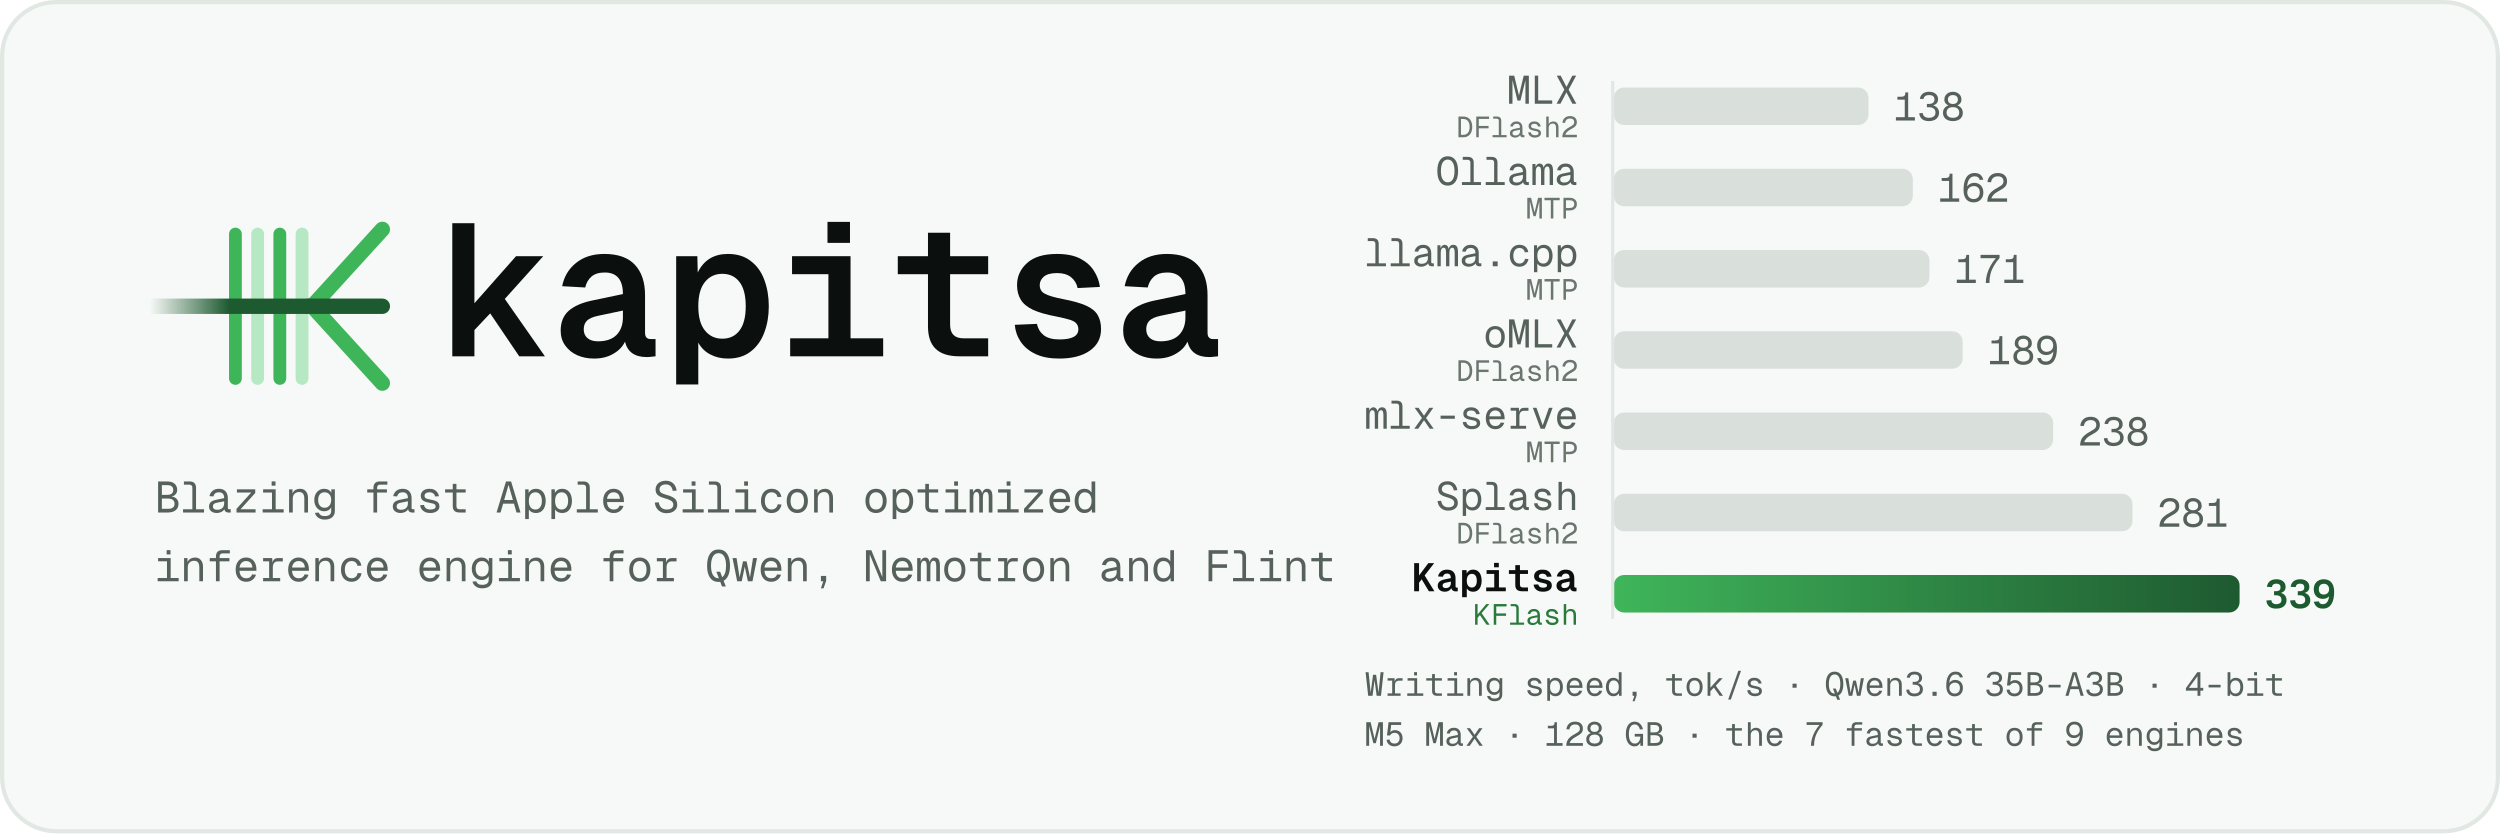
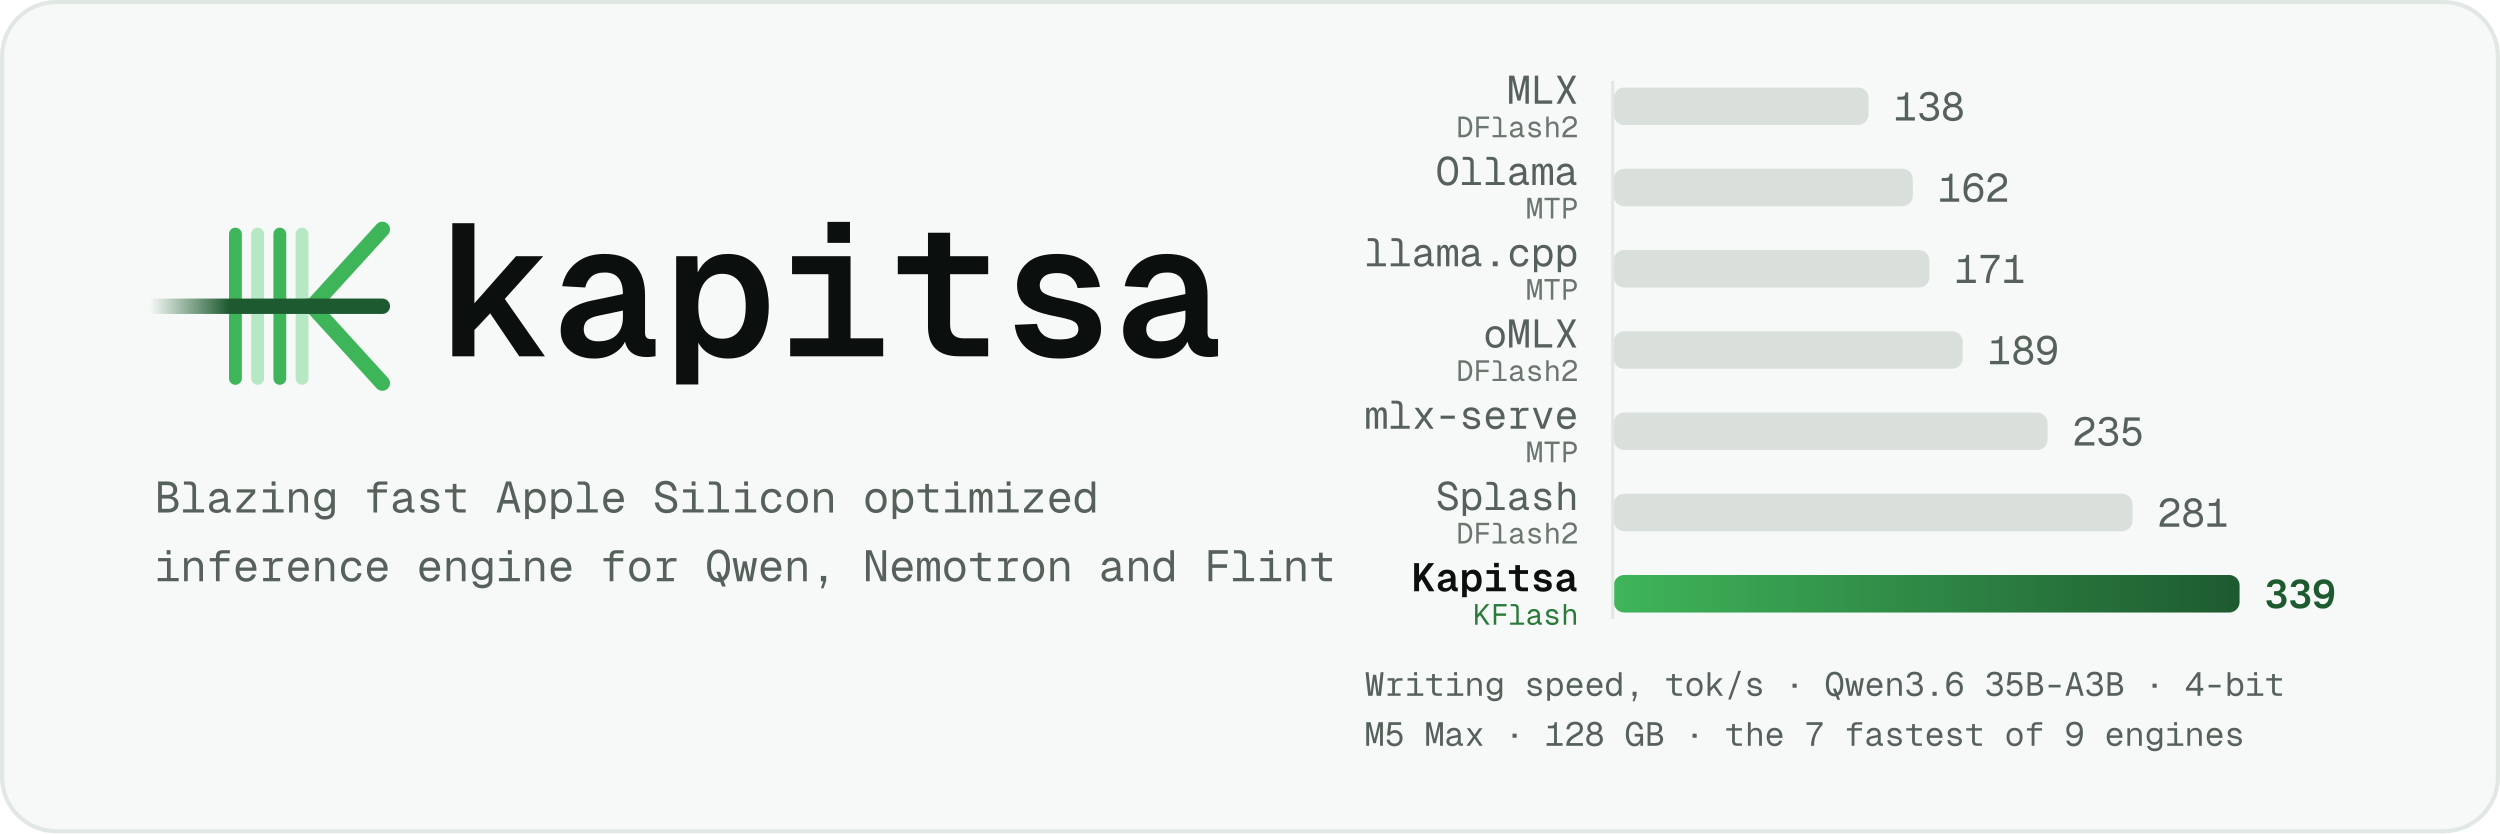
<svg xmlns="http://www.w3.org/2000/svg" width="1200" height="400" viewBox="0 0 1200 400" role="img" aria-labelledby="t d">
  <defs>
    <linearGradient id="hwin" x1="0" x2="46.25" y1="0" y2="0" gradientUnits="userSpaceOnUse">
      <stop offset="0" stop-color="#1E5A30" stop-opacity="0" />
      <stop offset="1" stop-color="#1E5A30" />
    </linearGradient>
    <linearGradient id="hwk" x1="0" x2="1" y1="0" y2="0">
      <stop offset="0" stop-color="#3FB55A" />
      <stop offset="1" stop-color="#1E5A30" />
    </linearGradient>
    <path id="gs0" d="m70 0v710h118v-427l222 251h145l-205-228 214-306h-137l-155 229-84-89v-140z" />
    <path id="gs1" d="m226-12q-50 0-90 18-40 18-64 52-24 33-24 79 0 67 42 105 43 38 123 55l167 35q0 115-97 115-46 0-71-22-25-22-33-58l-123 7q15 77 74 124 59 48 151 48 109 0 163-58 54-58 54-162v-199q0-20 8-27 7-8 22-8h26v-92q-6-1-20-2-13-2-27-2-96 0-116 82-19-40-63-65-43-25-102-25zm21 92q65 0 99 34 34 35 34 94v36l-133-28q-42-9-59-26-17-17-17-46 0-30 20-47 20-17 56-17z" />
    <path id="gs2" d="m64-150v684h113l2-87q48 99 161 99 74 0 122-38 49-37 72-100 24-64 24-141 0-77-24-140-23-63-72-101-48-38-122-38-53 0-94 22-41 21-64 63v-223zm246 244q59 0 92 44 33 43 33 129 0 86-33 129-33 44-92 44-57 0-92-43-36-43-36-130 0-87 36-130 35-43 92-43z" />
    <path id="gs3" d="m72 0v96h204v342h-194v96h312v-438h174v-96zm199 605v112h120v-112z" />
    <path id="gs4" d="m375 0q-86 0-127 40-41 39-41 120v278h-161v96h161v125h118v-125h203v-96h-203v-269q0-73 71-73h132v-96z" />
    <path id="gs5" d="m307-12q-75 0-126 24-51 24-79 65-28 41-32 91l118 5q8-38 37-61 29-22 83-22 101 0 101 54 0 17-9 29-8 12-33 21-25 8-74 18-80 15-126 36-46 22-65 54-20 32-20 78 0 70 54 118 53 48 159 48 76 0 124-25 48-25 73-65 26-40 32-86l-119-6q-7 35-35 58-28 22-74 22-49 0-71-19-22-19-22-45 0-32 27-46 26-15 98-29 79-15 123-35 44-20 61-50 18-30 18-75 0-73-60-115-60-42-163-42z" />
    <path id="gr6" d="m90 0v710h200q117 0 176-52 60-52 60-142 0-58-35-98-35-41-94-52 75-10 117-54 42-45 42-114 0-92-64-145-64-53-177-53zm86 403h118q74 0 108 29 34 29 34 82 0 54-34 83-34 29-108 29h-118zm0-319h140q77 0 114 30 36 30 36 84 0 57-38 89-38 32-112 32h-140z" />
    <path id="gr7" d="m60 0v74h213v494q0 32-18 50-18 18-50 18h-125v74h129q148 0 148-148v-488h183v-74z" />
    <path id="gr8" d="m230-12q-50 0-90 18-40 18-63 50-23 33-23 76 0 68 40 106 41 37 128 54l178 36q0 68-30 101-31 33-88 33-55 0-86-24-31-25-43-71l-89 7q15 75 72 122 56 46 146 46 96 0 149-58 53-57 53-158v-220q0-18 8-25 8-7 24-7h34v-74q-16-2-44-2-42 0-68 17-25 17-34 55l-1 5q-21-39-69-63-47-24-104-24zm8 74q81 0 122 41 40 41 40 107v46l-162-32q-54-10-75-30-21-21-21-54 0-37 26-58 25-20 70-20z" />
    <path id="gr9" d="m82 0v84l336 372h-326v74h418v-84l-336-372h344v-74z" />
    <path id="gra" d="m80 0v74h213v382h-203v74h287v-456h183v-74zm205 613v98h88v-98z" />
    <path id="grb" d="m84 0v530h77l2-95q21 54 67 81 47 26 102 26 61 0 102-27 40-27 61-73 21-45 21-101v-341h-84v317q0 74-29 113-29 38-89 38-61 0-104-38-42-39-42-113v-317z" />
    <path id="grc" d="m297-162q-85 0-145 42-60 42-77 112l88 6q12-37 43-58 30-22 91-22 72 0 111 29 38 29 38 87v86q-19-42-61-67-42-25-94-25-67 0-119 33-53 33-82 91-30 58-30 133 0 76 29 133 29 58 81 91 51 33 117 33 56 0 101-26 44-26 62-70v84h80v-494q0-93-62-146-61-52-171-52zm-2 270q68 0 109 48 41 47 42 129 2 82-40 129-42 48-111 48-70 0-109-48-38-47-38-129 0-82 40-129 39-48 107-48z" />
    <path id="grd" d="m212 0v456h-142v74h142v34q0 71 36 108 37 38 112 38h170v-74h-170q-31 0-48-20-16-19-16-52v-34h224v-74h-224v-456z" />
    <path id="gre" d="m310-12q-69 0-119 24-50 24-79 64-28 41-32 91l88 6q8-49 44-77 35-28 98-28 59 0 92 17 32 17 32 53 0 23-11 38-11 15-41 26-30 10-88 20-77 14-120 34-44 21-62 52-18 31-18 74 0 69 52 114 52 46 149 46 66 0 111-24 44-23 70-62 26-38 34-84l-88-6q-9 42-42 69-32 27-86 27-58 0-86-23-28-23-28-57 0-40 30-57 30-17 102-29 82-13 127-34 45-20 63-50 18-30 18-74 0-47-28-80-27-34-74-52-48-18-108-18z" />
    <path id="grf" d="m378 0q-153 0-153 146v310h-175v74h175v124h84v-124h211v-74h-211v-310q0-72 69-72h142v-74z" />
    <path id="gr10" d="m26 0l216 710h116l216-710h-92l-58 202h-248l-58-202zm274 632l-100-346h200z" />
    <path id="gr11" d="m80-150v680h78l1-85q24 47 67 72 42 25 96 25 79 0 130-39 50-39 74-102 24-63 24-136 0-73-24-136-24-63-74-102-51-39-130-39-52 0-94 22-43 22-64 60v-220zm234 218q69 0 108 52 40 52 40 145 0 93-40 145-39 52-108 52-69 0-110-50-40-49-40-147 0-97 40-147 40-50 110-50z" />
    <path id="gr12" d="m306-12q-75 0-130 34-54 34-84 96-29 63-29 147 0 84 29 146 30 62 84 97 53 34 126 34 69 0 122-32 53-33 83-95 30-62 30-151v-25h-386q5-85 45-128 41-43 110-43 52 0 86 24 33 25 46 65l90-7q-21-71-80-116-58-46-142-46zm-155 325h294q-6 77-45 113-39 36-98 36-61 0-100-38-40-37-51-111z" />
    <path id="gr13" d="m311-16q-75 0-133 31-58 31-93 85-35 55-41 127l90 6q11-79 58-122 46-43 121-43 74 0 113 28 40 29 40 81 0 34-16 59-15 24-58 46-42 21-125 44-74 21-119 46-46 26-66 62-21 37-21 90 0 60 29 106 28 45 81 70 53 26 126 26 73 0 125-30 52-29 82-80 31-51 39-116l-90-6q-9 65-47 106-39 42-111 42-66 0-105-32-39-31-39-82 0-33 15-54 14-22 51-38 37-17 104-36 87-24 139-54 51-30 74-71 22-41 22-100 0-56-31-99-31-44-86-68-55-24-128-24z" />
    <path id="gr14" d="m314-12q-74 0-129 34-55 34-85 96-30 63-30 147 0 84 30 146 30 62 85 97 55 34 129 34 89 0 148-48 58-47 74-136l-88-6q-12 53-48 82-35 28-86 28-73 0-114-52-42-53-42-145 0-92 42-145 41-52 114-52 51 0 88 30 38 30 50 90l88-6q-16-88-76-141-61-53-150-53z" />
    <path id="gr15" d="m300-12q-73 0-128 34-54 34-84 96-30 63-30 147 0 85 30 147 30 62 84 96 55 34 128 34 73 0 128-34 54-34 84-96 30-62 30-147 0-84-30-147-30-62-84-96-55-34-128-34zm0 80q73 0 114 52 40 53 40 145 0 92-40 145-41 52-114 52-73 0-114-52-40-53-40-145 0-92 40-145 41-52 114-52z" />
    <path id="gr16" d="m40 0v530h77l2-78q14 42 41 66 26 24 64 24 79 0 99-99l1-6q13 49 42 77 30 28 72 28 64 0 93-44 29-44 29-146v-352h-84v340q0 71-15 100-15 28-47 28-31 0-52-31-20-31-20-99v-338h-84v340q0 68-14 98-15 30-48 30-31 0-52-31-20-31-20-99v-338z" />
    <path id="gr17" d="m267-12q-70 0-121 34-51 34-78 96-28 62-28 147 0 85 28 147 27 62 78 96 51 34 121 34 56 0 98-26 42-27 61-60v254h84v-710h-76l-3 79q-23-43-66-67-43-24-98-24zm5 80q72 0 113 53 41 53 41 144 0 92-41 145-41 52-115 52-65 0-104-52-38-53-38-145 0-91 38-144 39-53 106-53z" />
    <path id="gr18" d="m90 0v74h138v382h-138v74h208l6-103q25 103 127 103h109v-76h-108q-58 0-89-34-31-35-31-100v-246h168v-74z" />
    <path id="gr19" d="m300-16q-126 0-194 96-68 96-68 274 0 179 68 276 68 96 194 96 126 0 194-96 68-97 68-276 0-131-38-218-37-88-108-125l50-130h-86l-41 106q-19-3-39-3zm0 84q4 0 8 0l-58 150h86l48-125q88 63 88 261 0 140-44 214-45 74-128 74-82 0-127-74-45-74-45-214 0-139 45-212 45-74 127-74z" />
    <path id="gr1a" d="m125 0l-105 530h92l69-442 78 368h82l78-368 69 442h92l-104-530h-106l-70 334-70-334z" />
    <path id="gr1b" d="m240-162l54 162h-54v122h120v-112l-60-172z" />
    <path id="gr1c" d="m70 0v710h122l252-613v613h86v-710h-122l-252 613v-613z" />
    <path id="gr1d" d="m100 0v710h440v-82h-354v-240h336v-82h-336v-306z" />
    <path id="gr1e" d="m262 80l-126 517v-597h-86v710h130l120-501 120 501h130v-710h-86v597l-126-517z" />
    <path id="gr1f" d="m100 0v710h86v-626h354v-84z" />
    <path id="gr20" d="m50 0l196 357-192 353h100l147-285 147 285h98l-192-354 196-356h-100l-151 289-151-289z" />
    <path id="gr21" d="m90 0v710h168q92 0 160-42 69-41 106-120 38-80 38-194 0-114-38-193-37-79-106-120-68-41-160-41zm86 84h77q104 0 161 68 58 67 58 202 0 135-58 204-57 68-161 68h-77z" />
    <path id="gr22" d="m100 0v710h84v-263q21 49 63 72 42 23 96 23 86 0 131-56 46-56 46-145v-341h-84v317q0 151-111 151-64 0-103-39-38-39-38-113v-316z" />
    <path id="gr23" d="m50 0q0 75 24 136 23 60 82 115 60 55 166 111 49 26 79 48 30 22 44 47 14 25 14 61 0 55-35 90-36 34-107 34-75 0-119-39-43-39-54-111l-90 6q12 104 80 166 68 62 183 62 110 0 171-57 61-57 61-149 0-54-18-94-18-39-61-73-42-34-116-73-96-51-146-103-49-52-52-93h394v-84z" />
    <path id="gr24" d="m60 0v84h224v442h-186v74h96q57 0 82 25 24 25 24 85h70v-626h170v-84z" />
    <path id="gr25" d="m294-16q-115 0-177 56-62 55-67 143l89 6q6-65 49-93 42-28 106-28 43 0 81 12 38 13 61 42 24 28 24 76 0 71-46 104-46 33-115 33h-56v84h56q37 0 68 11 31 11 49 36 19 24 19 64 0 55-35 84-35 28-101 28-67 0-101-27-35-27-42-74l-90 6q10 80 70 129 60 50 163 50 104 0 165-52 61-51 61-140 0-114-123-152 69-19 108-68 40-48 40-116 0-68-33-116-33-48-91-73-58-25-132-25z" />
    <path id="gr26" d="m300-16q-70 0-127 24-57 24-90 71-33 47-33 116 0 69 37 117 37 48 100 70-47 19-75 56-28 36-28 93 0 56 28 100 28 44 76 69 49 26 112 26 63 0 112-26 49-25 76-69 28-44 28-100 0-57-28-93-28-37-75-56 63-22 100-70 37-48 37-117 0-69-33-116-33-47-89-71-57-24-128-24zm0 433q57 0 92 29 34 28 34 85 0 51-34 81-33 30-92 30-58 0-92-30-34-30-34-81 0-57 34-85 35-29 92-29zm0-349q70 0 115 32 45 33 45 100 0 62-40 100-40 37-120 37-79 0-120-37-40-38-40-100 0-67 45-100 45-32 115-32z" />
    <path id="gr27" d="m300-16q-126 0-194 96-68 96-68 274 0 179 68 276 68 96 194 96 126 0 194-96 68-97 68-276 0-178-68-274-68-96-194-96zm0 84q83 0 128 74 44 73 44 212 0 140-44 214-45 74-128 74-82 0-127-74-45-74-45-214 0-139 45-212 45-74 127-74z" />
    <path id="gr28" d="m257 0v626h-217v84h520v-84h-217v-626z" />
    <path id="gr29" d="m90 0v710h216q111 0 178-58 66-57 66-159 0-102-66-159-67-58-178-58h-130v-276zm86 360h120q84 0 124 34 40 35 40 99 0 65-40 99-40 34-124 34h-120z" />
    <path id="gr2a" d="m302-16q-120 0-186 82-66 82-66 234 0 88 14 165 15 77 48 135 32 59 86 92 53 34 132 34 95 0 147-46 52-47 73-122l-90-8q-12 42-42 67-29 25-88 25-80 0-129-62-49-62-60-186l-1-7q26 39 72 65 45 26 106 26 70 0 122-30 52-30 81-84 29-55 29-128 0-78-32-134-31-57-86-88-56-30-130-30zm2 84q70 0 113 44 43 45 43 124 0 74-40 117-41 43-108 43-48 0-86-20-38-19-60-55-22-36-22-85 0-73 44-120 43-48 116-48z" />
    <path id="gr2b" d="m238 0v122h124v-122z" />
    <path id="gr2c" d="m192 0q0 110 30 220 31 109 88 212 57 103 136 194h-386v84h480v-78q-89-102-146-202-57-99-84-204-26-106-26-226z" />
    <path id="gr2d" d="m298 726q120 0 186-82 66-82 66-234 0-88-14-165-15-77-48-135-32-59-86-92-53-34-132-34-94 0-146 46-53 47-74 122l90 8q12-42 42-67 30-25 88-25 80 0 129 62 49 62 60 186l1 7q-26-39-72-65-45-26-106-26-70 0-122 30-52 30-81 84-29 55-29 128 0 78 32 134 31 57 87 88 56 30 129 30zm-2-84q-70 0-113-44-43-44-43-124 0-73 40-116 41-44 108-44 48 0 86 20 38 19 60 55 22 36 22 85 0 74-43 121-43 47-117 47z" />
    <path id="gr2e" d="m54 0l195 272-185 258h98l139-200 136 200h100l-184-260 193-270h-98l-147 214-147-214z" />
    <path id="gr2f" d="m120 252v79h360v-79z" />
    <path id="gr30" d="m247 0l-197 530h92l158-444 158 444h92l-197-530z" />
-     <path id="gs31" d="m52 0v710h124v-312l234 312h148l-241-311 247-399h-140l-182 302-66-86v-216z" />
-     <path id="gr32" d="m60 0v710h86v-356l298 356h106l-267-312 277-398h-106l-228 331-80-93v-238z" />
-     <path id="gs33" d="m295-16q-120 0-182 57-62 57-67 150l125 7q6-56 41-79 34-23 84-23 54 0 92 26 38 25 38 84 0 58-36 86-36 29-96 29h-55v103h55q46 0 78 22 31 22 31 73 0 48-27 72-28 24-78 24-54 0-81-23-27-24-32-64l-126 7q10 87 71 139 61 52 169 52 107 0 169-52 63-51 63-142 0-114-118-151 67-19 104-67 37-47 37-114 0-68-32-116-33-49-91-74-58-26-136-26z" />
-     <path id="gs34" d="m298 726q126 0 193-84 67-83 67-236 0-89-16-166-15-76-49-134-34-57-89-90-54-32-132-32-68 0-114 22-46 23-74 62-27 40-40 90l126 10q9-32 32-52 23-20 70-20 63 0 104 48 41 47 53 151-26-28-65-46-39-18-91-18-70 0-122 30-52 30-81 84-28 54-28 126 0 78 32 135 32 58 90 89 57 31 134 31zm1-114q-60 0-95-36-34-35-34-102 0-61 32-98 32-36 91-36 61 0 99 36 38 37 38 99 0 58-35 97-35 40-96 40z" />
-     <path id="gr35" d="m108 0l-78 710h90l62-617 72 537h92l72-537 62 617h90l-78-710h-130l-62 469-62-469z" />
-     <path id="gr36" d="m90 0v710h84v-465l258 285h112l-209-225 219-305h-102l-174 248-104-110v-138z" />
-     <path id="gr37" d="m108-110l304 860h80l-304-860z" />
-     <path id="gr38" d="m238 243v122h124v-122z" />
-     <path id="gr39" d="m298-16q-69 0-120 25-52 25-82 70-31 45-36 104l90 6q8-60 48-91 39-30 100-30 69 0 110 42 42 43 42 118 0 75-40 118-39 44-110 44-42 0-80-20-39-21-56-59h-92l47 399h378v-84h-299l-26-214q26 30 64 45 38 15 76 15 68 0 120-32 51-31 80-86 28-55 28-126 0-71-31-126-31-56-85-87-55-31-126-31z" />
+     <path id="gr31" d="m298-16q-69 0-120 25-52 25-82 70-31 45-36 104l90 6q8-60 48-91 39-30 100-30 69 0 110 42 42 43 42 118 0 75-40 118-39 44-110 44-42 0-80-20-39-21-56-59h-92l47 399h378v-84h-299l-26-214q26 30 64 45 38 15 76 15 68 0 120-32 51-31 80-86 28-55 28-126 0-71-31-126-31-56-85-87-55-31-126-31z" />
+     <path id="gs32" d="m52 0v710h124v-312l234 312h148l-241-311 247-399h-140l-182 302-66-86v-216z" />
+     <path id="gr33" d="m60 0v710h86v-356l298 356h106l-267-312 277-398h-106l-228 331-80-93v-238z" />
+     <path id="gs34" d="m295-16q-120 0-182 57-62 57-67 150l125 7q6-56 41-79 34-23 84-23 54 0 92 26 38 25 38 84 0 58-36 86-36 29-96 29h-55v103h55q46 0 78 22 31 22 31 73 0 48-27 72-28 24-78 24-54 0-81-23-27-24-32-64l-126 7q10 87 71 139 61 52 169 52 107 0 169-52 63-51 63-142 0-114-118-151 67-19 104-67 37-47 37-114 0-68-32-116-33-49-91-74-58-26-136-26z" />
+     <path id="gs35" d="m298 726q126 0 193-84 67-83 67-236 0-89-16-166-15-76-49-134-34-57-89-90-54-32-132-32-68 0-114 22-46 23-74 62-27 40-40 90l126 10q9-32 32-52 23-20 70-20 63 0 104 48 41 47 53 151-26-28-65-46-39-18-91-18-70 0-122 30-52 30-81 84-28 54-28 126 0 78 32 135 32 58 90 89 57 31 134 31zm1-114q-60 0-95-36-34-35-34-102 0-61 32-98 32-36 91-36 61 0 99 36 38 37 38 99 0 58-35 97-35 40-96 40z" />
+     <path id="gr36" d="m108 0l-78 710h90l62-617 72 537h92l72-537 62 617h90l-78-710h-130l-62 469-62-469z" />
+     <path id="gr37" d="m90 0v710h84v-465l258 285h112l-209-225 219-305h-102l-174 248-104-110v-138z" />
+     <path id="gr38" d="m108-110l304 860h80l-304-860z" />
+     <path id="gr39" d="m238 243v122h124v-122z" />
    <path id="gr3a" d="m388 0v154h-348v78l342 478h92v-472h86v-84h-86v-154zm-260 238h260v352z" />
    <path id="gr3b" d="m333-12q-55 0-98 24-43 24-66 67l-3-79h-76v710h84v-254q19 33 61 60 42 26 98 26 70 0 121-34 51-34 78-96 28-62 28-147 0-85-28-147-27-62-78-96-51-34-121-34zm-5 80q67 0 106 53 38 53 38 144 0 92-38 145-39 52-104 52-73 0-114-52-42-53-42-145 0-91 41-144 41-53 113-53z" />
    <path id="gr3c" d="m298-16q-75 0-134 42-58 41-92 124-34 82-34 204 0 115 32 198 31 83 90 128 59 46 142 46 65 0 116-29 50-29 84-81 34-51 49-118l-90-6q-17 66-57 108-39 42-102 42-83 0-128-75-46-75-46-213 0-137 46-212 47-74 132-74 76 0 120 58 45 59 48 151h-170v82h250v-359h-80l-2 98q-25-52-66-83-42-31-108-31z" />
  </defs>
  <rect x="1" y="1" width="1198" height="398" rx="26" fill="#F6F9F7" stroke="#E1E8E3" stroke-width="2" />
  <g transform="translate(72 106) scale(0.82)" fill="none">
    <path d="M0 50H46.75" stroke="url(#hwin)" stroke-width="9" />
    <rect x="46.25" y="4" width="7.5" height="92" rx="3.75" fill="#3FB55A" />
    <rect x="59.25" y="4" width="7.5" height="92" rx="3.75" fill="#B6E8C3" />
    <rect x="72.25" y="4" width="7.5" height="92" rx="3.75" fill="#3FB55A" />
    <rect x="85.25" y="4" width="7.5" height="92" rx="3.75" fill="#B6E8C3" />
    <path d="M46.25 50H95" stroke="#1E5A30" stroke-width="9" />
    <path d="M95 50L136 5M95 50L136 95" stroke="#3FB55A" stroke-width="9" stroke-linecap="round" />
    <path d="M93 50H136" stroke="#1E5A30" stroke-width="9" stroke-linecap="round" />
  </g>
  <g transform="translate(210.8 171.03) scale(0.09 -0.09)" fill="#0B0F0D">
    <use href="#gs0" />
    <use href="#gs1" x="600" />
    <use href="#gs2" x="1200" />
    <use href="#gs3" x="1800" />
    <use href="#gs4" x="2400" />
    <use href="#gs5" x="3000" />
    <use href="#gs1" x="3600" />
  </g>
  <g transform="translate(74 246) scale(0.021 -0.021)" fill="#56615B">
    <use href="#gr6" />
    <use href="#gr7" x="600" />
    <use href="#gr8" x="1200" />
    <use href="#gr9" x="1800" />
    <use href="#gra" x="2400" />
    <use href="#grb" x="3000" />
    <use href="#grc" x="3600" />
    <use href="#grd" x="4800" />
    <use href="#gr8" x="5400" />
    <use href="#gre" x="6000" />
    <use href="#grf" x="6600" />
    <use href="#gr10" x="7800" />
    <use href="#gr11" x="8400" />
    <use href="#gr11" x="9000" />
    <use href="#gr7" x="9600" />
    <use href="#gr12" x="10200" />
    <use href="#gr13" x="11400" />
    <use href="#gra" x="12000" />
    <use href="#gr7" x="12600" />
    <use href="#gra" x="13200" />
    <use href="#gr14" x="13800" />
    <use href="#gr15" x="14400" />
    <use href="#grb" x="15000" />
    <use href="#gr15" x="16200" />
    <use href="#gr11" x="16800" />
    <use href="#grf" x="17400" />
    <use href="#gra" x="18000" />
    <use href="#gr16" x="18600" />
    <use href="#gra" x="19200" />
    <use href="#gr9" x="19800" />
    <use href="#gr12" x="20400" />
    <use href="#gr17" x="21000" />
  </g>
  <g transform="translate(74 279) scale(0.021 -0.021)" fill="#56615B">
    <use href="#gra" />
    <use href="#grb" x="600" />
    <use href="#grd" x="1200" />
    <use href="#gr12" x="1800" />
    <use href="#gr18" x="2400" />
    <use href="#gr12" x="3000" />
    <use href="#grb" x="3600" />
    <use href="#gr14" x="4200" />
    <use href="#gr12" x="4800" />
    <use href="#gr12" x="6000" />
    <use href="#grb" x="6600" />
    <use href="#grc" x="7200" />
    <use href="#gra" x="7800" />
    <use href="#grb" x="8400" />
    <use href="#gr12" x="9000" />
    <use href="#grd" x="10200" />
    <use href="#gr15" x="10800" />
    <use href="#gr18" x="11400" />
    <use href="#gr19" x="12600" />
    <use href="#gr1a" x="13200" />
    <use href="#gr12" x="13800" />
    <use href="#grb" x="14400" />
    <use href="#gr1b" x="15000" />
    <use href="#gr1c" x="16200" />
    <use href="#gr12" x="16800" />
    <use href="#gr16" x="17400" />
    <use href="#gr15" x="18000" />
    <use href="#grf" x="18600" />
    <use href="#gr18" x="19200" />
    <use href="#gr15" x="19800" />
    <use href="#grb" x="20400" />
    <use href="#gr8" x="21600" />
    <use href="#grb" x="22200" />
    <use href="#gr17" x="22800" />
    <use href="#gr1d" x="24000" />
    <use href="#gr7" x="24600" />
    <use href="#gra" x="25200" />
    <use href="#grb" x="25800" />
    <use href="#grf" x="26400" />
  </g>
  <rect x="774.6" y="42" width="122.29" height="18" rx="5" fill="#D9E0DB" />
  <g transform="translate(723.4 49.8) scale(0.019 -0.019)" fill="#56615B">
    <use href="#gr1e" />
    <use href="#gr1f" x="600" />
    <use href="#gr20" x="1200" />
  </g>
  <g transform="translate(698.8 65.88) scale(0.014 -0.014)" fill="#6B766F">
    <use href="#gr21" />
    <use href="#gr1d" x="600" />
    <use href="#gr7" x="1200" />
    <use href="#gr8" x="1800" />
    <use href="#gre" x="2400" />
    <use href="#gr22" x="3000" />
    <use href="#gr23" x="3600" />
  </g>
  <g transform="translate(908.89 57.84) scale(0.019 -0.019)" fill="#56615B">
    <use href="#gr24" />
    <use href="#gr25" x="600" />
    <use href="#gr26" x="1200" />
  </g>
  <rect x="774.6" y="81" width="143.55" height="18" rx="5" fill="#D9E0DB" />
  <g transform="translate(689.2 88.8) scale(0.019 -0.019)" fill="#56615B">
    <use href="#gr27" />
    <use href="#gr7" x="600" />
    <use href="#gr7" x="1200" />
    <use href="#gr8" x="1800" />
    <use href="#gr16" x="2400" />
    <use href="#gr8" x="3000" />
  </g>
  <g transform="translate(732.4 104.88) scale(0.014 -0.014)" fill="#6B766F">
    <use href="#gr1e" />
    <use href="#gr28" x="600" />
    <use href="#gr29" x="1200" />
  </g>
  <g transform="translate(930.15 96.84) scale(0.019 -0.019)" fill="#56615B">
    <use href="#gr24" />
    <use href="#gr2a" x="600" />
    <use href="#gr23" x="1200" />
  </g>
  <rect x="774.6" y="120" width="151.53" height="18" rx="5" fill="#D9E0DB" />
  <g transform="translate(655 127.8) scale(0.019 -0.019)" fill="#56615B">
    <use href="#gr7" />
    <use href="#gr7" x="600" />
    <use href="#gr8" x="1200" />
    <use href="#gr16" x="1800" />
    <use href="#gr8" x="2400" />
    <use href="#gr2b" x="3000" />
    <use href="#gr14" x="3600" />
    <use href="#gr11" x="4200" />
    <use href="#gr11" x="4800" />
  </g>
  <g transform="translate(732.4 143.88) scale(0.014 -0.014)" fill="#6B766F">
    <use href="#gr1e" />
    <use href="#gr28" x="600" />
    <use href="#gr29" x="1200" />
  </g>
  <g transform="translate(938.13 135.84) scale(0.019 -0.019)" fill="#56615B">
    <use href="#gr24" />
    <use href="#gr2c" x="600" />
    <use href="#gr24" x="1200" />
  </g>
  <rect x="774.6" y="159" width="167.48" height="18" rx="5" fill="#D9E0DB" />
  <g transform="translate(712 166.8) scale(0.019 -0.019)" fill="#56615B">
    <use href="#gr15" />
    <use href="#gr1e" x="600" />
    <use href="#gr1f" x="1200" />
    <use href="#gr20" x="1800" />
  </g>
  <g transform="translate(698.8 182.88) scale(0.014 -0.014)" fill="#6B766F">
    <use href="#gr21" />
    <use href="#gr1d" x="600" />
    <use href="#gr7" x="1200" />
    <use href="#gr8" x="1800" />
    <use href="#gre" x="2400" />
    <use href="#gr22" x="3000" />
    <use href="#gr23" x="3600" />
  </g>
  <g transform="translate(954.08 174.84) scale(0.019 -0.019)" fill="#56615B">
    <use href="#gr24" />
    <use href="#gr26" x="600" />
    <use href="#gr2d" x="1200" />
  </g>
-   <rect x="774.6" y="198" width="210.9" height="18" rx="5" fill="#D9E0DB" />
+   <rect x="774.6" y="198" width="208.24" height="18" rx="5" fill="#D9E0DB" />
  <g transform="translate(655 205.8) scale(0.019 -0.019)" fill="#56615B">
    <use href="#gr16" />
    <use href="#gr7" x="600" />
    <use href="#gr2e" x="1200" />
    <use href="#gr2f" x="1800" />
    <use href="#gre" x="2400" />
    <use href="#gr12" x="3000" />
    <use href="#gr18" x="3600" />
    <use href="#gr30" x="4200" />
    <use href="#gr12" x="4800" />
  </g>
  <g transform="translate(732.4 221.88) scale(0.014 -0.014)" fill="#6B766F">
    <use href="#gr1e" />
    <use href="#gr28" x="600" />
    <use href="#gr29" x="1200" />
  </g>
-   <g transform="translate(997.5 213.84) scale(0.019 -0.019)" fill="#56615B">
+   <g transform="translate(994.84 213.84) scale(0.019 -0.019)" fill="#56615B">
    <use href="#gr23" />
    <use href="#gr25" x="600" />
-     <use href="#gr26" x="1200" />
+     <use href="#gr31" x="1200" />
  </g>
  <rect x="774.6" y="237" width="249" height="18" rx="5" fill="#D9E0DB" />
  <g transform="translate(689.2 244.8) scale(0.019 -0.019)" fill="#56615B">
    <use href="#gr13" />
    <use href="#gr11" x="600" />
    <use href="#gr7" x="1200" />
    <use href="#gr8" x="1800" />
    <use href="#gre" x="2400" />
    <use href="#gr22" x="3000" />
  </g>
  <g transform="translate(698.8 260.88) scale(0.014 -0.014)" fill="#6B766F">
    <use href="#gr21" />
    <use href="#gr1d" x="600" />
    <use href="#gr7" x="1200" />
    <use href="#gr8" x="1800" />
    <use href="#gre" x="2400" />
    <use href="#gr22" x="3000" />
    <use href="#gr23" x="3600" />
  </g>
  <g transform="translate(1035.6 252.84) scale(0.019 -0.019)" fill="#56615B">
    <use href="#gr23" />
    <use href="#gr26" x="600" />
    <use href="#gr24" x="1200" />
  </g>
  <rect x="774.6" y="276" width="300.4" height="18" rx="5" fill="url(#hwk)" />
  <g transform="translate(677.8 283.8) scale(0.019 -0.019)" fill="#0B0F0D">
-     <use href="#gs31" />
+     <use href="#gs32" />
    <use href="#gs1" x="600" />
    <use href="#gs2" x="1200" />
    <use href="#gs3" x="1800" />
    <use href="#gs4" x="2400" />
    <use href="#gs5" x="3000" />
    <use href="#gs1" x="3600" />
  </g>
  <g transform="translate(707.2 299.88) scale(0.014 -0.014)" fill="#2A7A3C">
-     <use href="#gr32" />
+     <use href="#gr33" />
    <use href="#gr1d" x="600" />
    <use href="#gr7" x="1200" />
    <use href="#gr8" x="1800" />
    <use href="#gre" x="2400" />
    <use href="#gr22" x="3000" />
  </g>
  <g transform="translate(1087 291.84) scale(0.019 -0.019)" fill="#1E5A30">
-     <use href="#gs33" />
-     <use href="#gs33" x="600" />
-     <use href="#gs34" x="1200" />
+     <use href="#gs34" />
+     <use href="#gs34" x="600" />
+     <use href="#gs35" x="1200" />
  </g>
  <path d="M774.1 38.88V297.12" stroke="#E1E8E3" stroke-width="1.5" />
  <g transform="translate(655 334) scale(0.016 -0.016)" fill="#56615B">
-     <use href="#gr35" />
+     <use href="#gr36" />
    <use href="#gr18" x="600" />
    <use href="#gra" x="1200" />
    <use href="#grf" x="1800" />
    <use href="#gra" x="2400" />
    <use href="#grb" x="3000" />
    <use href="#grc" x="3600" />
    <use href="#gre" x="4800" />
    <use href="#gr11" x="5400" />
    <use href="#gr12" x="6000" />
    <use href="#gr12" x="6600" />
    <use href="#gr17" x="7200" />
    <use href="#gr1b" x="7800" />
    <use href="#grf" x="9000" />
    <use href="#gr15" x="9600" />
-     <use href="#gr36" x="10200" />
-     <use href="#gr37" x="10800" />
+     <use href="#gr37" x="10200" />
+     <use href="#gr38" x="10800" />
    <use href="#gre" x="11400" />
-     <use href="#gr38" x="12600" />
+     <use href="#gr39" x="12600" />
    <use href="#gr19" x="13800" />
    <use href="#gr1a" x="14400" />
    <use href="#gr12" x="15000" />
    <use href="#grb" x="15600" />
    <use href="#gr25" x="16200" />
    <use href="#gr2b" x="16800" />
    <use href="#gr2a" x="17400" />
    <use href="#gr25" x="18600" />
-     <use href="#gr39" x="19200" />
+     <use href="#gr31" x="19200" />
    <use href="#gr6" x="19800" />
    <use href="#gr2f" x="20400" />
    <use href="#gr10" x="21000" />
    <use href="#gr25" x="21600" />
    <use href="#gr6" x="22200" />
-     <use href="#gr38" x="23400" />
+     <use href="#gr39" x="23400" />
    <use href="#gr3a" x="24600" />
    <use href="#gr2f" x="25200" />
    <use href="#gr3b" x="25800" />
    <use href="#gra" x="26400" />
    <use href="#grf" x="27000" />
  </g>
  <g transform="translate(655 358) scale(0.016 -0.016)" fill="#56615B">
    <use href="#gr1e" />
-     <use href="#gr39" x="600" />
+     <use href="#gr31" x="600" />
    <use href="#gr1e" x="1800" />
    <use href="#gr8" x="2400" />
    <use href="#gr2e" x="3000" />
-     <use href="#gr38" x="4200" />
+     <use href="#gr39" x="4200" />
    <use href="#gr24" x="5400" />
    <use href="#gr23" x="6000" />
    <use href="#gr26" x="6600" />
    <use href="#gr3c" x="7800" />
    <use href="#gr6" x="8400" />
-     <use href="#gr38" x="9600" />
+     <use href="#gr39" x="9600" />
    <use href="#grf" x="10800" />
    <use href="#gr22" x="11400" />
    <use href="#gr12" x="12000" />
    <use href="#gr2c" x="13200" />
    <use href="#grd" x="14400" />
    <use href="#gr8" x="15000" />
    <use href="#gre" x="15600" />
    <use href="#grf" x="16200" />
    <use href="#gr12" x="16800" />
    <use href="#gre" x="17400" />
    <use href="#grf" x="18000" />
    <use href="#gr15" x="19200" />
    <use href="#grd" x="19800" />
    <use href="#gr2d" x="21000" />
    <use href="#gr12" x="22200" />
    <use href="#grb" x="22800" />
    <use href="#grc" x="23400" />
    <use href="#gra" x="24000" />
    <use href="#grb" x="24600" />
    <use href="#gr12" x="25200" />
    <use href="#gre" x="25800" />
  </g>
</svg>
